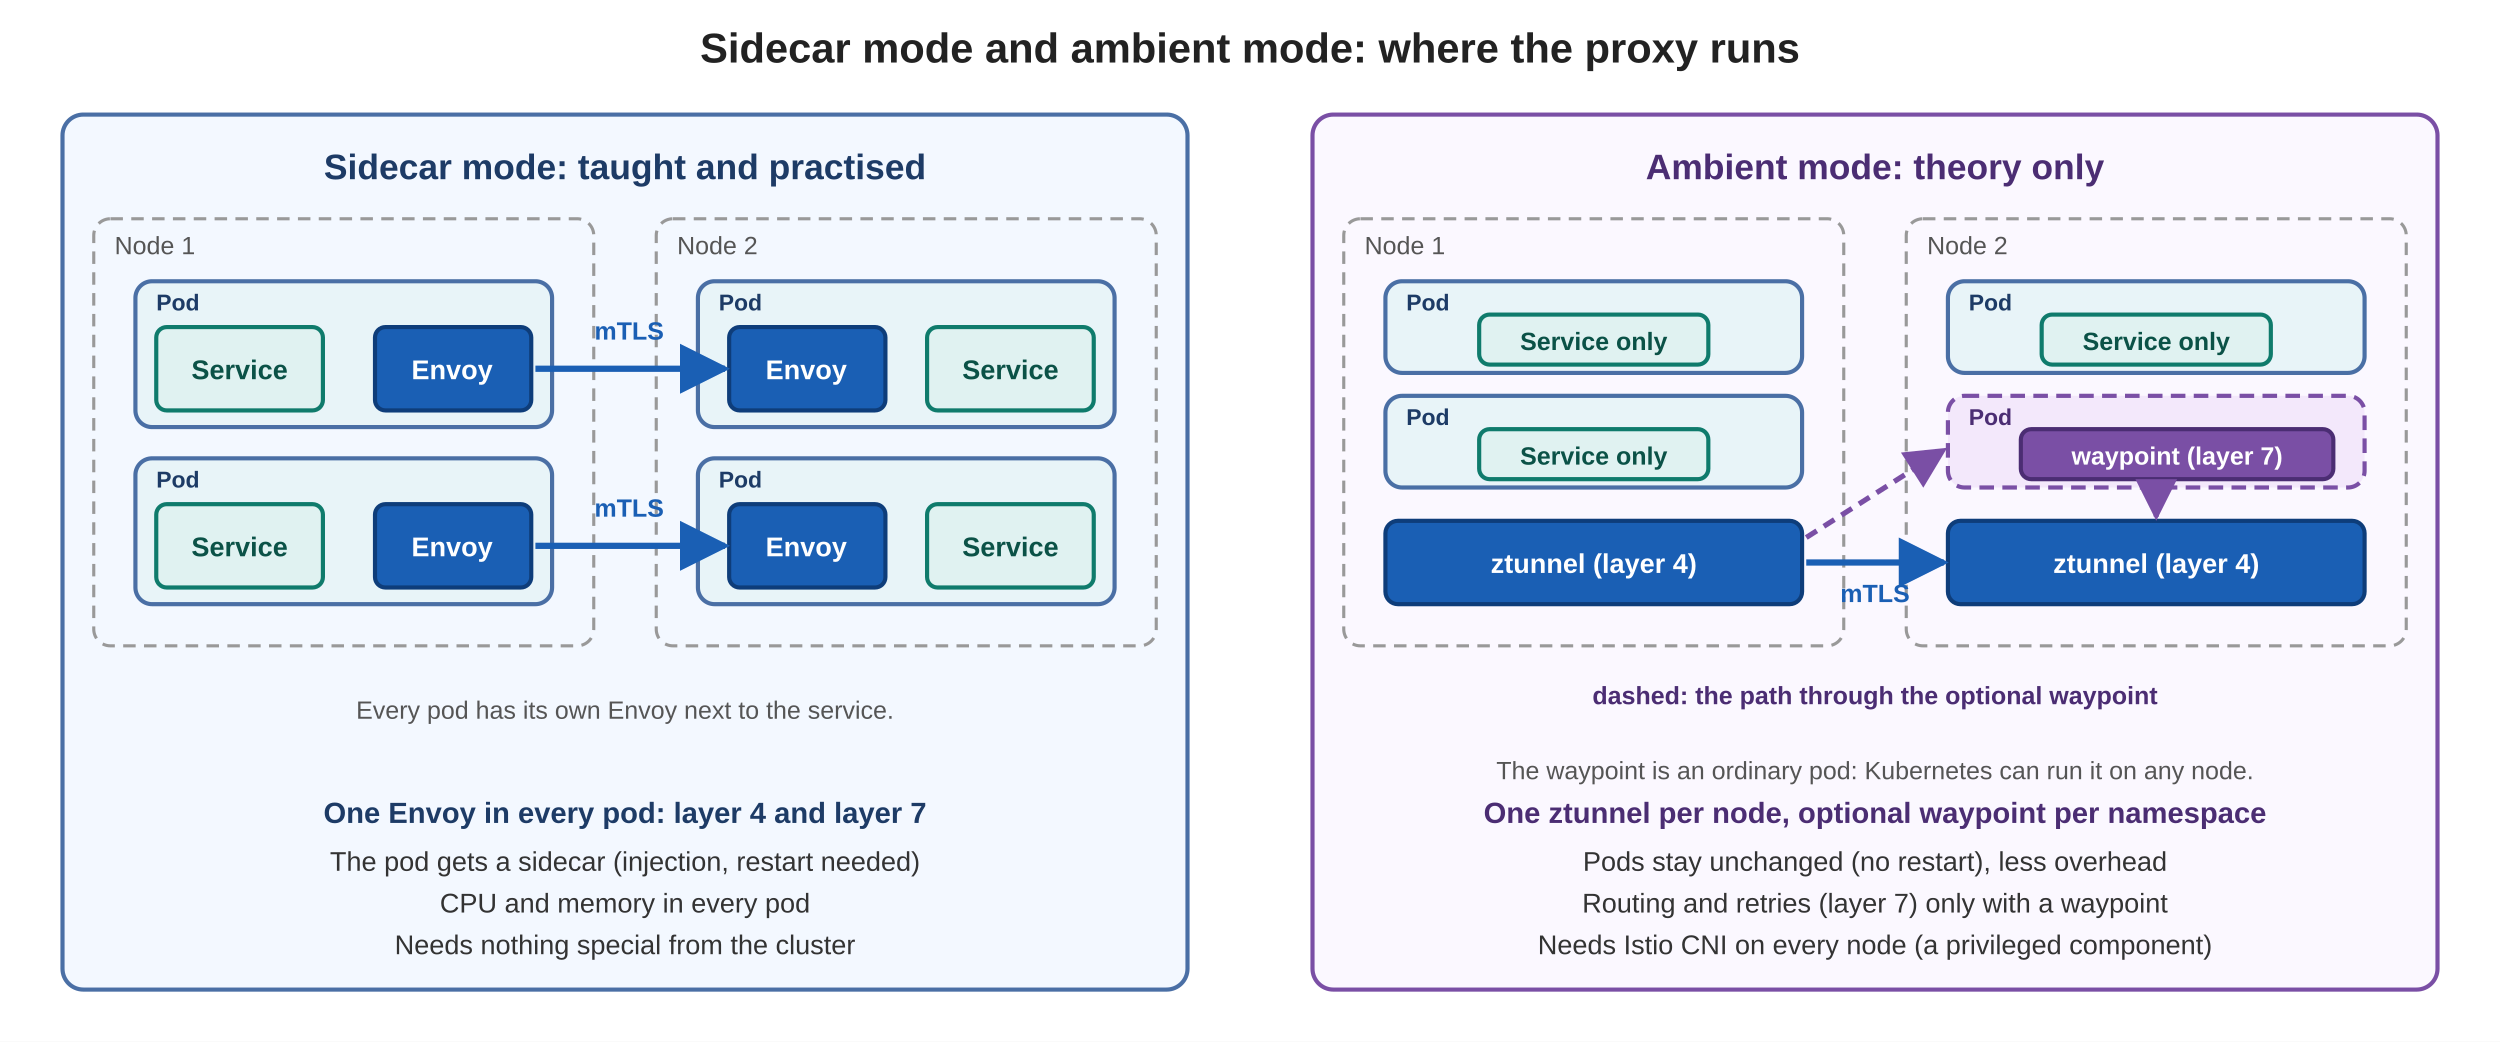
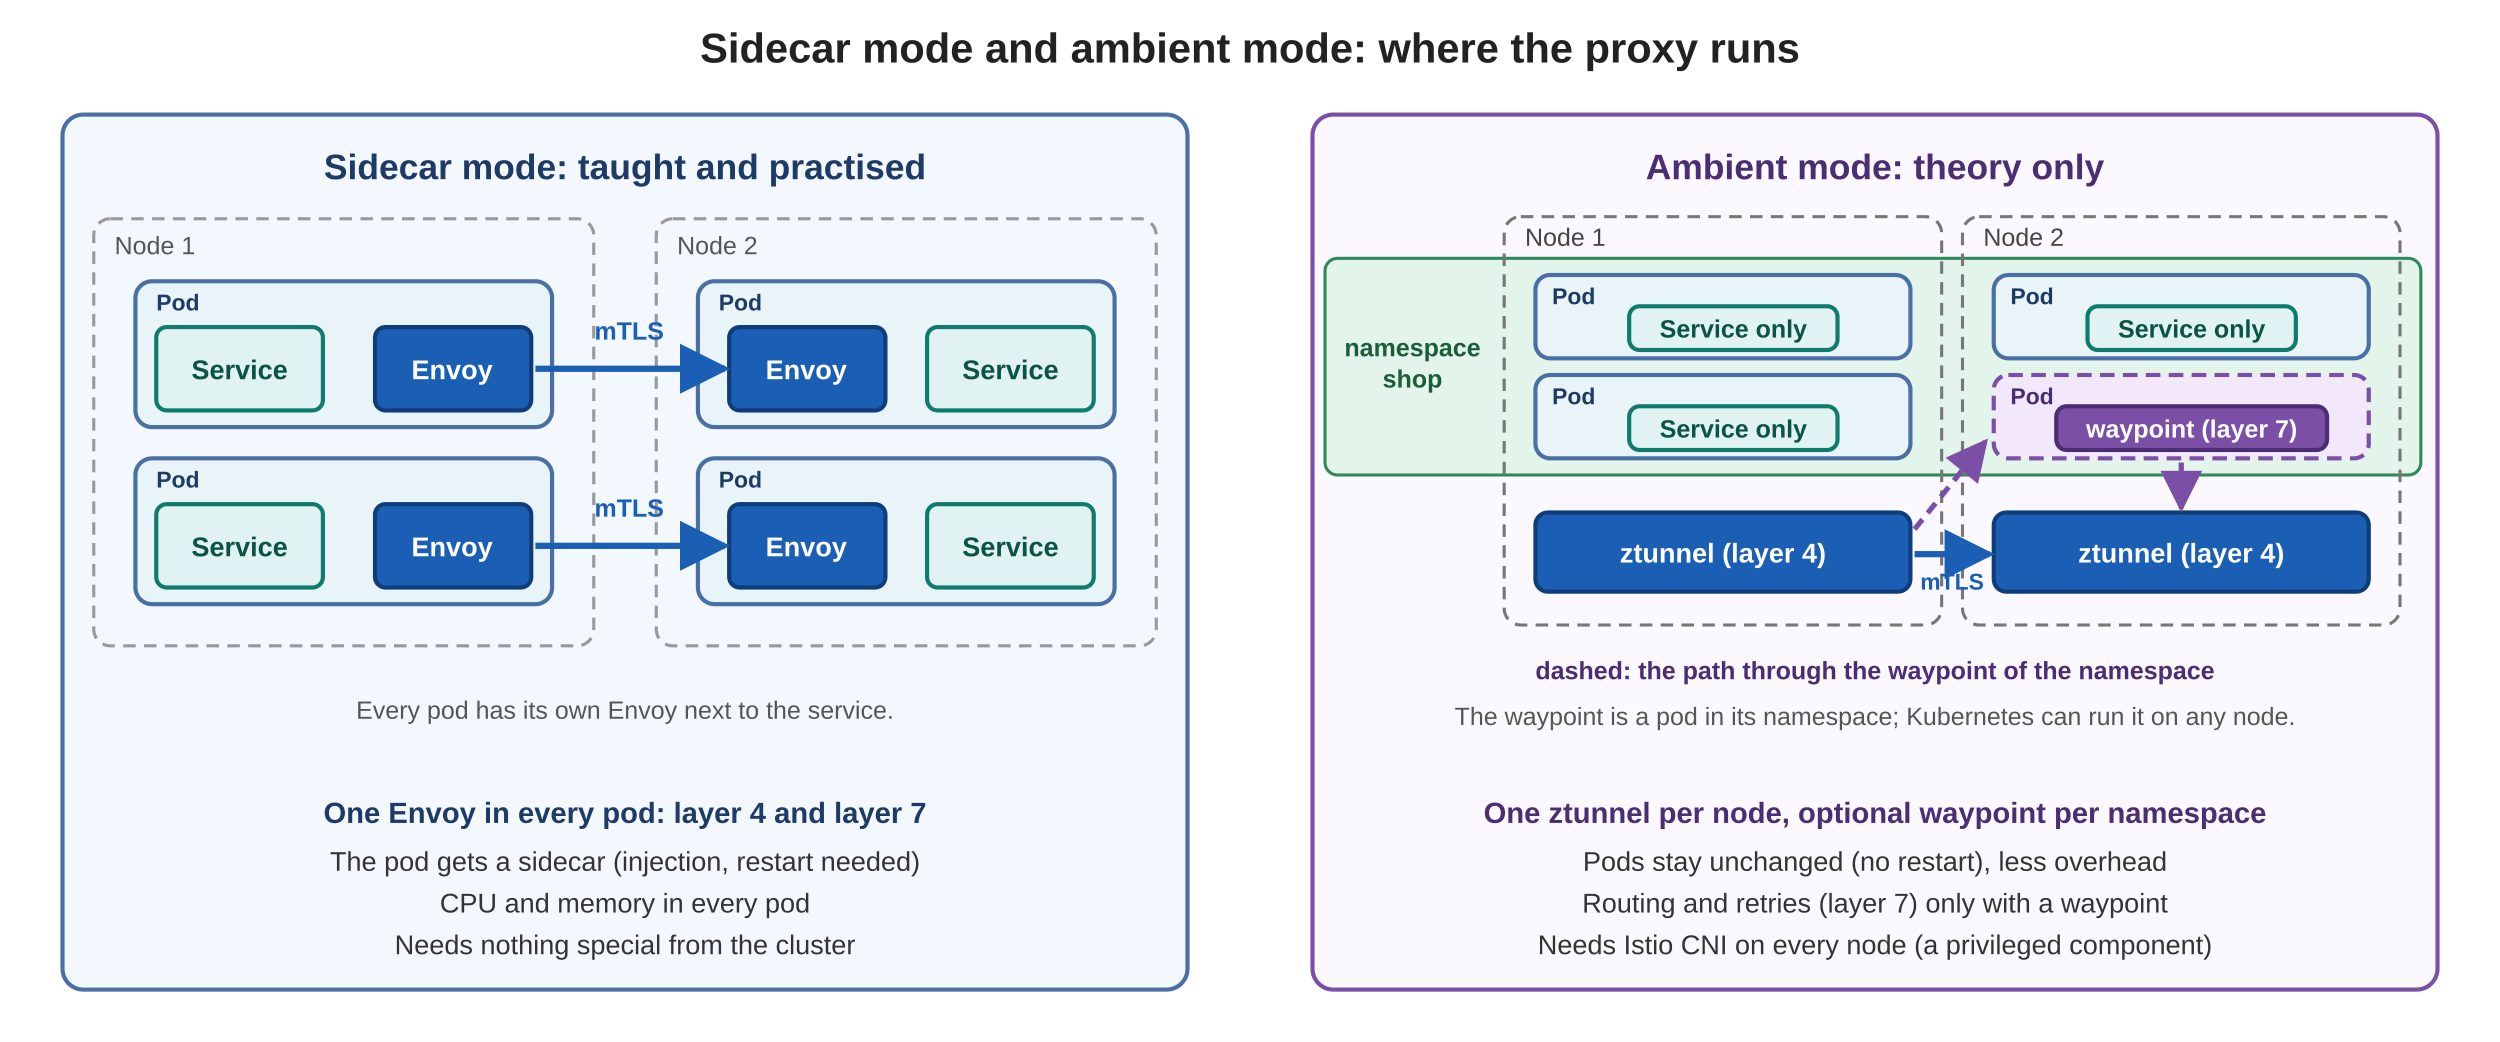
<svg xmlns="http://www.w3.org/2000/svg" viewBox="0 0 1200 500" width="1200" height="500" font-family="Segoe UI, Arial, sans-serif" font-size="14">
  <defs>
    <marker id="ab" viewBox="0 0 10 10" refX="9" refY="5" markerWidth="8" markerHeight="8" orient="auto-start-reverse">
      <path d="M0,0 L10,5 L0,10 z" fill="#1a5fb4" />
    </marker>
    <marker id="ap" viewBox="0 0 10 10" refX="9" refY="5" markerWidth="8" markerHeight="8" orient="auto-start-reverse">
      <path d="M0,0 L10,5 L0,10 z" fill="#7a4fa5" />
    </marker>
  </defs>
  <rect width="1200" height="500" fill="#ffffff" />
  <text x="600" y="30" text-anchor="middle" font-size="20" font-weight="bold" fill="#222">Sidecar mode and ambient mode: where the proxy runs</text>
  <rect x="30" y="55" width="540" height="420" rx="10" fill="#f3f8ff" stroke="#4a6fa5" stroke-width="2" />
  <text x="300" y="86" text-anchor="middle" font-size="17" font-weight="bold" fill="#1d3b66">Sidecar mode: taught and practised</text>
  <rect x="45" y="105" width="240" height="205" rx="8" fill="none" stroke="#999" stroke-width="1.5" stroke-dasharray="6 4" />
  <text x="55" y="122" font-size="12" fill="#555">Node 1</text>
  <rect x="315" y="105" width="240" height="205" rx="8" fill="none" stroke="#999" stroke-width="1.5" stroke-dasharray="6 4" />
  <text x="325" y="122" font-size="12" fill="#555">Node 2</text>
  <rect x="65" y="135" width="200" height="70" rx="8" fill="#e8f4f8" stroke="#4a6fa5" stroke-width="2" />
  <text x="75" y="149" font-size="11" fill="#1d3b66" font-weight="bold">Pod</text>
  <rect x="75" y="157" width="80" height="40" rx="5" fill="#e0f2f1" stroke="#0f7b6c" stroke-width="2" />
  <text x="115" y="182" text-anchor="middle" font-weight="bold" fill="#0b5247" font-size="13">Service</text>
  <rect x="180" y="157" width="75" height="40" rx="5" fill="#1a5fb4" stroke="#0e3d7a" stroke-width="2" />
  <text x="217" y="182" text-anchor="middle" font-weight="bold" fill="#fff" font-size="13">Envoy</text>
  <rect x="65" y="220" width="200" height="70" rx="8" fill="#e8f4f8" stroke="#4a6fa5" stroke-width="2" />
  <text x="75" y="234" font-size="11" fill="#1d3b66" font-weight="bold">Pod</text>
  <rect x="75" y="242" width="80" height="40" rx="5" fill="#e0f2f1" stroke="#0f7b6c" stroke-width="2" />
  <text x="115" y="267" text-anchor="middle" font-weight="bold" fill="#0b5247" font-size="13">Service</text>
  <rect x="180" y="242" width="75" height="40" rx="5" fill="#1a5fb4" stroke="#0e3d7a" stroke-width="2" />
  <text x="217" y="267" text-anchor="middle" font-weight="bold" fill="#fff" font-size="13">Envoy</text>
  <rect x="335" y="135" width="200" height="70" rx="8" fill="#e8f4f8" stroke="#4a6fa5" stroke-width="2" />
  <text x="345" y="149" font-size="11" fill="#1d3b66" font-weight="bold">Pod</text>
  <rect x="445" y="157" width="80" height="40" rx="5" fill="#e0f2f1" stroke="#0f7b6c" stroke-width="2" />
  <text x="485" y="182" text-anchor="middle" font-weight="bold" fill="#0b5247" font-size="13">Service</text>
  <rect x="350" y="157" width="75" height="40" rx="5" fill="#1a5fb4" stroke="#0e3d7a" stroke-width="2" />
  <text x="387" y="182" text-anchor="middle" font-weight="bold" fill="#fff" font-size="13">Envoy</text>
  <rect x="335" y="220" width="200" height="70" rx="8" fill="#e8f4f8" stroke="#4a6fa5" stroke-width="2" />
  <text x="345" y="234" font-size="11" fill="#1d3b66" font-weight="bold">Pod</text>
  <rect x="445" y="242" width="80" height="40" rx="5" fill="#e0f2f1" stroke="#0f7b6c" stroke-width="2" />
  <text x="485" y="267" text-anchor="middle" font-weight="bold" fill="#0b5247" font-size="13">Service</text>
  <rect x="350" y="242" width="75" height="40" rx="5" fill="#1a5fb4" stroke="#0e3d7a" stroke-width="2" />
  <text x="387" y="267" text-anchor="middle" font-weight="bold" fill="#fff" font-size="13">Envoy</text>
  <path d="M257,177 L348,177" stroke="#1a5fb4" stroke-width="3" fill="none" marker-end="url(#ab)" />
  <text x="302" y="163" text-anchor="middle" fill="#1a5fb4" font-weight="bold" font-size="12">mTLS</text>
  <path d="M257,262 L348,262" stroke="#1a5fb4" stroke-width="3" fill="none" marker-end="url(#ab)" />
  <text x="302" y="248" text-anchor="middle" fill="#1a5fb4" font-weight="bold" font-size="12">mTLS</text>
  <text x="300" y="345" text-anchor="middle" fill="#555" font-size="12">Every pod has its own Envoy next to the service.</text>
  <text x="300" y="395" text-anchor="middle" fill="#1d3b66" font-size="14" font-weight="bold">One Envoy in every pod: layer 4 and layer 7</text>
  <text x="300" y="418" text-anchor="middle" fill="#333" font-size="13">The pod gets a sidecar (injection, restart needed)</text>
  <text x="300" y="438" text-anchor="middle" fill="#333" font-size="13">CPU and memory in every pod</text>
  <text x="300" y="458" text-anchor="middle" fill="#333" font-size="13">Needs nothing special from the cluster</text>
  <rect x="630" y="55" width="540" height="420" rx="10" fill="#fbf8ff" stroke="#7a4fa5" stroke-width="2" />
  <text x="900" y="86" text-anchor="middle" font-size="17" font-weight="bold" fill="#4b2d73">Ambient mode: theory only</text>
-   <rect x="645" y="105" width="240" height="205" rx="8" fill="none" stroke="#999" stroke-width="1.5" stroke-dasharray="6 4" />
-   <text x="655" y="122" font-size="12" fill="#555">Node 1</text>
-   <rect x="915" y="105" width="240" height="205" rx="8" fill="none" stroke="#999" stroke-width="1.5" stroke-dasharray="6 4" />
-   <text x="925" y="122" font-size="12" fill="#555">Node 2</text>
-   <rect x="665" y="135" width="200" height="44" rx="8" fill="#e8f4f8" stroke="#4a6fa5" stroke-width="2" />
-   <text x="675" y="149" font-size="11" fill="#1d3b66" font-weight="bold">Pod</text>
-   <rect x="710" y="151" width="110" height="24" rx="5" fill="#e0f2f1" stroke="#0f7b6c" stroke-width="2" />
-   <text x="765" y="168" text-anchor="middle" font-weight="bold" fill="#0b5247" font-size="12">Service only</text>
-   <rect x="665" y="190" width="200" height="44" rx="8" fill="#e8f4f8" stroke="#4a6fa5" stroke-width="2" />
-   <text x="675" y="204" font-size="11" fill="#1d3b66" font-weight="bold">Pod</text>
-   <rect x="710" y="206" width="110" height="24" rx="5" fill="#e0f2f1" stroke="#0f7b6c" stroke-width="2" />
-   <text x="765" y="223" text-anchor="middle" font-weight="bold" fill="#0b5247" font-size="12">Service only</text>
-   <rect x="935" y="135" width="200" height="44" rx="8" fill="#e8f4f8" stroke="#4a6fa5" stroke-width="2" />
-   <text x="945" y="149" font-size="11" fill="#1d3b66" font-weight="bold">Pod</text>
-   <rect x="980" y="151" width="110" height="24" rx="5" fill="#e0f2f1" stroke="#0f7b6c" stroke-width="2" />
-   <text x="1035" y="168" text-anchor="middle" font-weight="bold" fill="#0b5247" font-size="12">Service only</text>
-   <rect x="935" y="190" width="200" height="44" rx="8" fill="#f3e8fb" stroke="#7a4fa5" stroke-width="2" stroke-dasharray="7 4" />
-   <text x="945" y="204" font-size="11" fill="#4b2d73" font-weight="bold">Pod</text>
-   <rect x="970" y="206" width="150" height="24" rx="5" fill="#7a4fa5" stroke="#4b2d73" stroke-width="2" />
-   <text x="1045" y="223" text-anchor="middle" font-weight="bold" fill="#fff" font-size="12">waypoint (layer 7)</text>
-   <rect x="665" y="250" width="200" height="40" rx="6" fill="#1a5fb4" stroke="#0e3d7a" stroke-width="2" />
-   <text x="765" y="275" text-anchor="middle" font-weight="bold" fill="#fff" font-size="13">ztunnel (layer 4)</text>
-   <rect x="935" y="250" width="200" height="40" rx="6" fill="#1a5fb4" stroke="#0e3d7a" stroke-width="2" />
-   <text x="1035" y="275" text-anchor="middle" font-weight="bold" fill="#fff" font-size="13">ztunnel (layer 4)</text>
-   <path d="M867,270 L933,270" stroke="#1a5fb4" stroke-width="3" fill="none" marker-end="url(#ab)" />
-   <text x="900" y="289" text-anchor="middle" fill="#1a5fb4" font-weight="bold" font-size="12">mTLS</text>
-   <path d="M867,258 L933,216" stroke="#7a4fa5" stroke-width="2.5" stroke-dasharray="6 4" fill="none" marker-end="url(#ap)" />
-   <path d="M1035,236 L1035,248" stroke="#7a4fa5" stroke-width="2.5" stroke-dasharray="6 4" fill="none" marker-end="url(#ap)" />
-   <text x="900" y="338" text-anchor="middle" fill="#4b2d73" font-size="12" font-weight="bold">dashed: the path through the optional waypoint</text>
-   <text x="900" y="374" text-anchor="middle" fill="#555" font-size="12">The waypoint is an ordinary pod: Kubernetes can run it on any node.</text>
+   <rect x="636" y="124" width="526" height="104" rx="6" fill="#e3f4ea" stroke="#2e8b57" stroke-width="1.5" />
+   <text x="678" y="171" text-anchor="middle" font-size="12" font-weight="bold" fill="#1b5e3a">namespace</text>
+   <text x="678" y="186" text-anchor="middle" font-size="12" font-weight="bold" fill="#1b5e3a">shop</text>
+   <rect x="722" y="104" width="210" height="196" rx="8" fill="none" stroke="#777" stroke-width="1.5" stroke-dasharray="6 4" />
+   <text x="732" y="118" font-size="12" fill="#444">Node 1</text>
+   <rect x="942" y="104" width="210" height="196" rx="8" fill="none" stroke="#777" stroke-width="1.5" stroke-dasharray="6 4" />
+   <text x="952" y="118" font-size="12" fill="#444">Node 2</text>
+   <rect x="737" y="132" width="180" height="40" rx="7" fill="#e8f4f8" stroke="#4a6fa5" stroke-width="2" />
+   <text x="745" y="146" font-size="11" fill="#1d3b66" font-weight="bold">Pod</text>
+   <rect x="782" y="147" width="100" height="21" rx="5" fill="#e0f2f1" stroke="#0f7b6c" stroke-width="2" />
+   <text x="832" y="162" text-anchor="middle" font-weight="bold" fill="#0b5247" font-size="12">Service only</text>
+   <rect x="737" y="180" width="180" height="40" rx="7" fill="#e8f4f8" stroke="#4a6fa5" stroke-width="2" />
+   <text x="745" y="194" font-size="11" fill="#1d3b66" font-weight="bold">Pod</text>
+   <rect x="782" y="195" width="100" height="21" rx="5" fill="#e0f2f1" stroke="#0f7b6c" stroke-width="2" />
+   <text x="832" y="210" text-anchor="middle" font-weight="bold" fill="#0b5247" font-size="12">Service only</text>
+   <rect x="957" y="132" width="180" height="40" rx="7" fill="#e8f4f8" stroke="#4a6fa5" stroke-width="2" />
+   <text x="965" y="146" font-size="11" fill="#1d3b66" font-weight="bold">Pod</text>
+   <rect x="1002" y="147" width="100" height="21" rx="5" fill="#e0f2f1" stroke="#0f7b6c" stroke-width="2" />
+   <text x="1052" y="162" text-anchor="middle" font-weight="bold" fill="#0b5247" font-size="12">Service only</text>
+   <rect x="957" y="180" width="180" height="40" rx="7" fill="#f3e8fb" stroke="#7a4fa5" stroke-width="2" stroke-dasharray="7 4" />
+   <text x="965" y="194" font-size="11" fill="#4b2d73" font-weight="bold">Pod</text>
+   <rect x="987" y="195" width="130" height="21" rx="5" fill="#7a4fa5" stroke="#4b2d73" stroke-width="2" />
+   <text x="1052" y="210" text-anchor="middle" font-weight="bold" fill="#fff" font-size="12">waypoint (layer 7)</text>
+   <rect x="737" y="246" width="180" height="38" rx="6" fill="#1a5fb4" stroke="#0e3d7a" stroke-width="2" />
+   <text x="827" y="270" text-anchor="middle" font-weight="bold" fill="#fff" font-size="13">ztunnel (layer 4)</text>
+   <rect x="957" y="246" width="180" height="38" rx="6" fill="#1a5fb4" stroke="#0e3d7a" stroke-width="2" />
+   <text x="1047" y="270" text-anchor="middle" font-weight="bold" fill="#fff" font-size="13">ztunnel (layer 4)</text>
+   <path d="M919,266 L955,266" stroke="#1a5fb4" stroke-width="3" fill="none" marker-end="url(#ab)" />
+   <text x="937" y="283" text-anchor="middle" fill="#1a5fb4" font-weight="bold" font-size="11">mTLS</text>
+   <path d="M919,254 L953,212" stroke="#7a4fa5" stroke-width="2.5" stroke-dasharray="6 4" fill="none" marker-end="url(#ap)" />
+   <path d="M1047,222 L1047,244" stroke="#7a4fa5" stroke-width="2.5" stroke-dasharray="6 4" fill="none" marker-end="url(#ap)" />
+   <text x="900" y="326" text-anchor="middle" fill="#4b2d73" font-size="12" font-weight="bold">dashed: the path through the waypoint of the namespace</text>
+   <text x="900" y="348" text-anchor="middle" fill="#555" font-size="12">The waypoint is a pod in its namespace; Kubernetes can run it on any node.</text>
  <text x="900" y="395" text-anchor="middle" fill="#4b2d73" font-size="14" font-weight="bold">One ztunnel per node, optional waypoint per namespace</text>
  <text x="900" y="418" text-anchor="middle" fill="#333" font-size="13">Pods stay unchanged (no restart), less overhead</text>
  <text x="900" y="438" text-anchor="middle" fill="#333" font-size="13">Routing and retries (layer 7) only with a waypoint</text>
  <text x="900" y="458" text-anchor="middle" fill="#333" font-size="13">Needs Istio CNI on every node (a privileged component)</text>
</svg>
